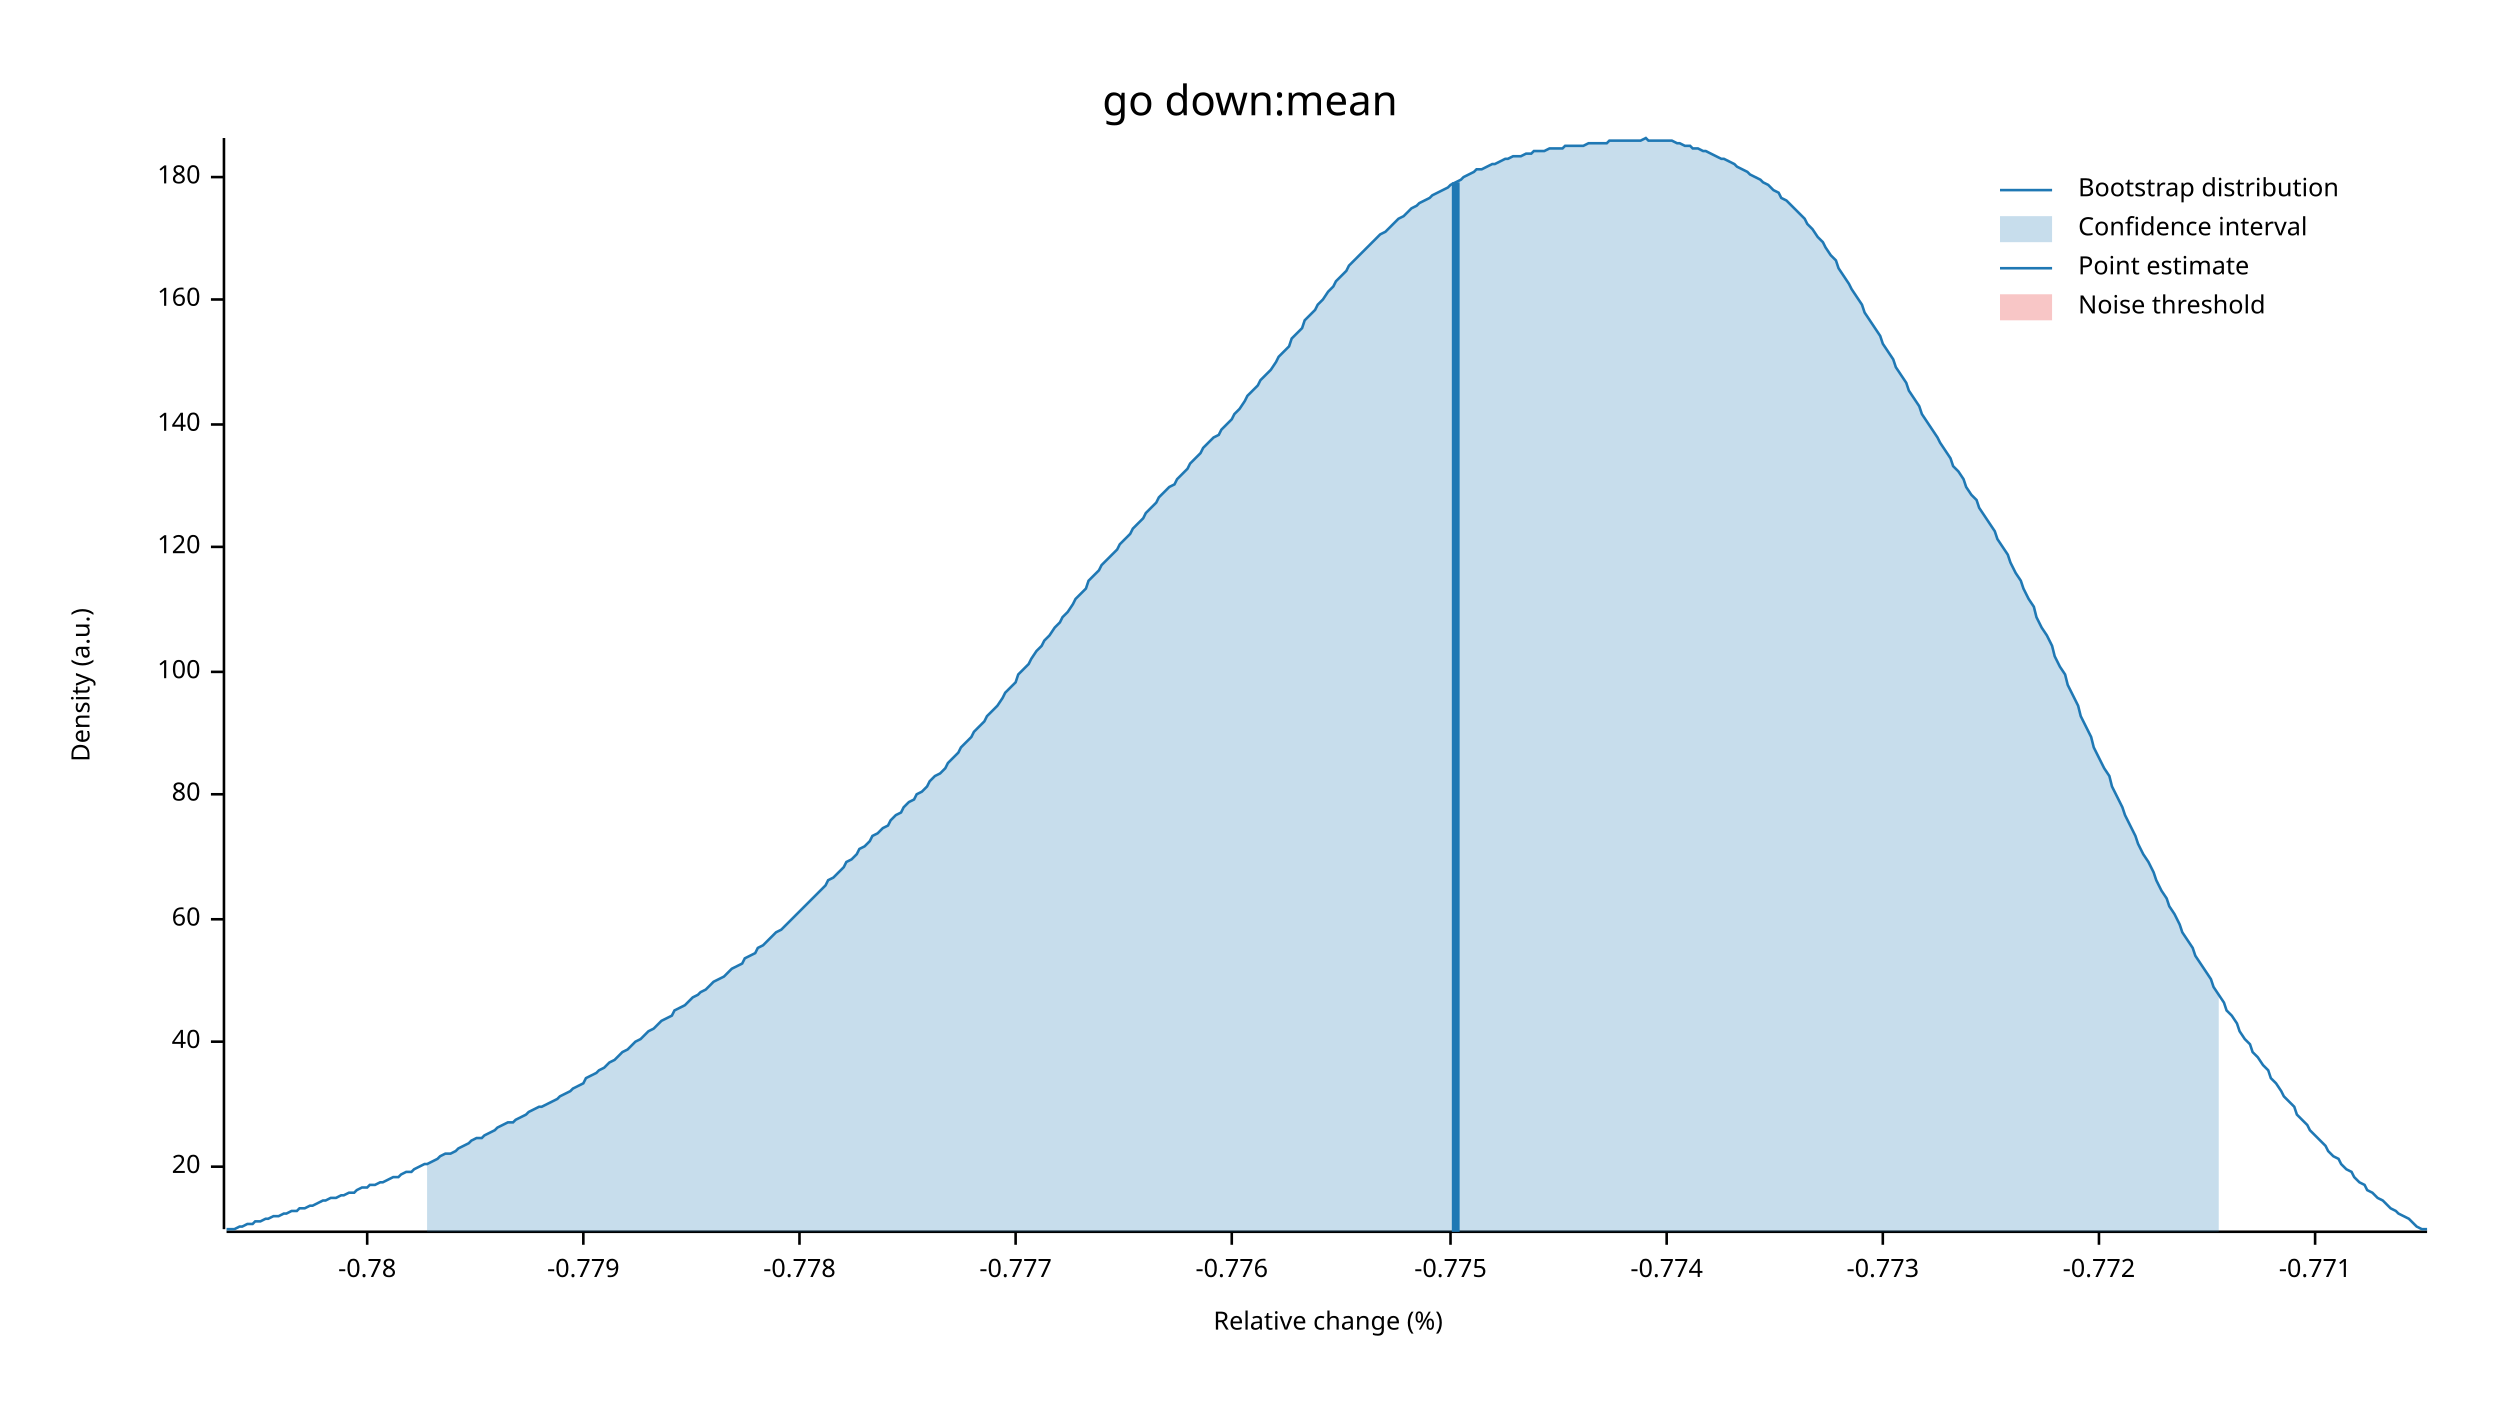
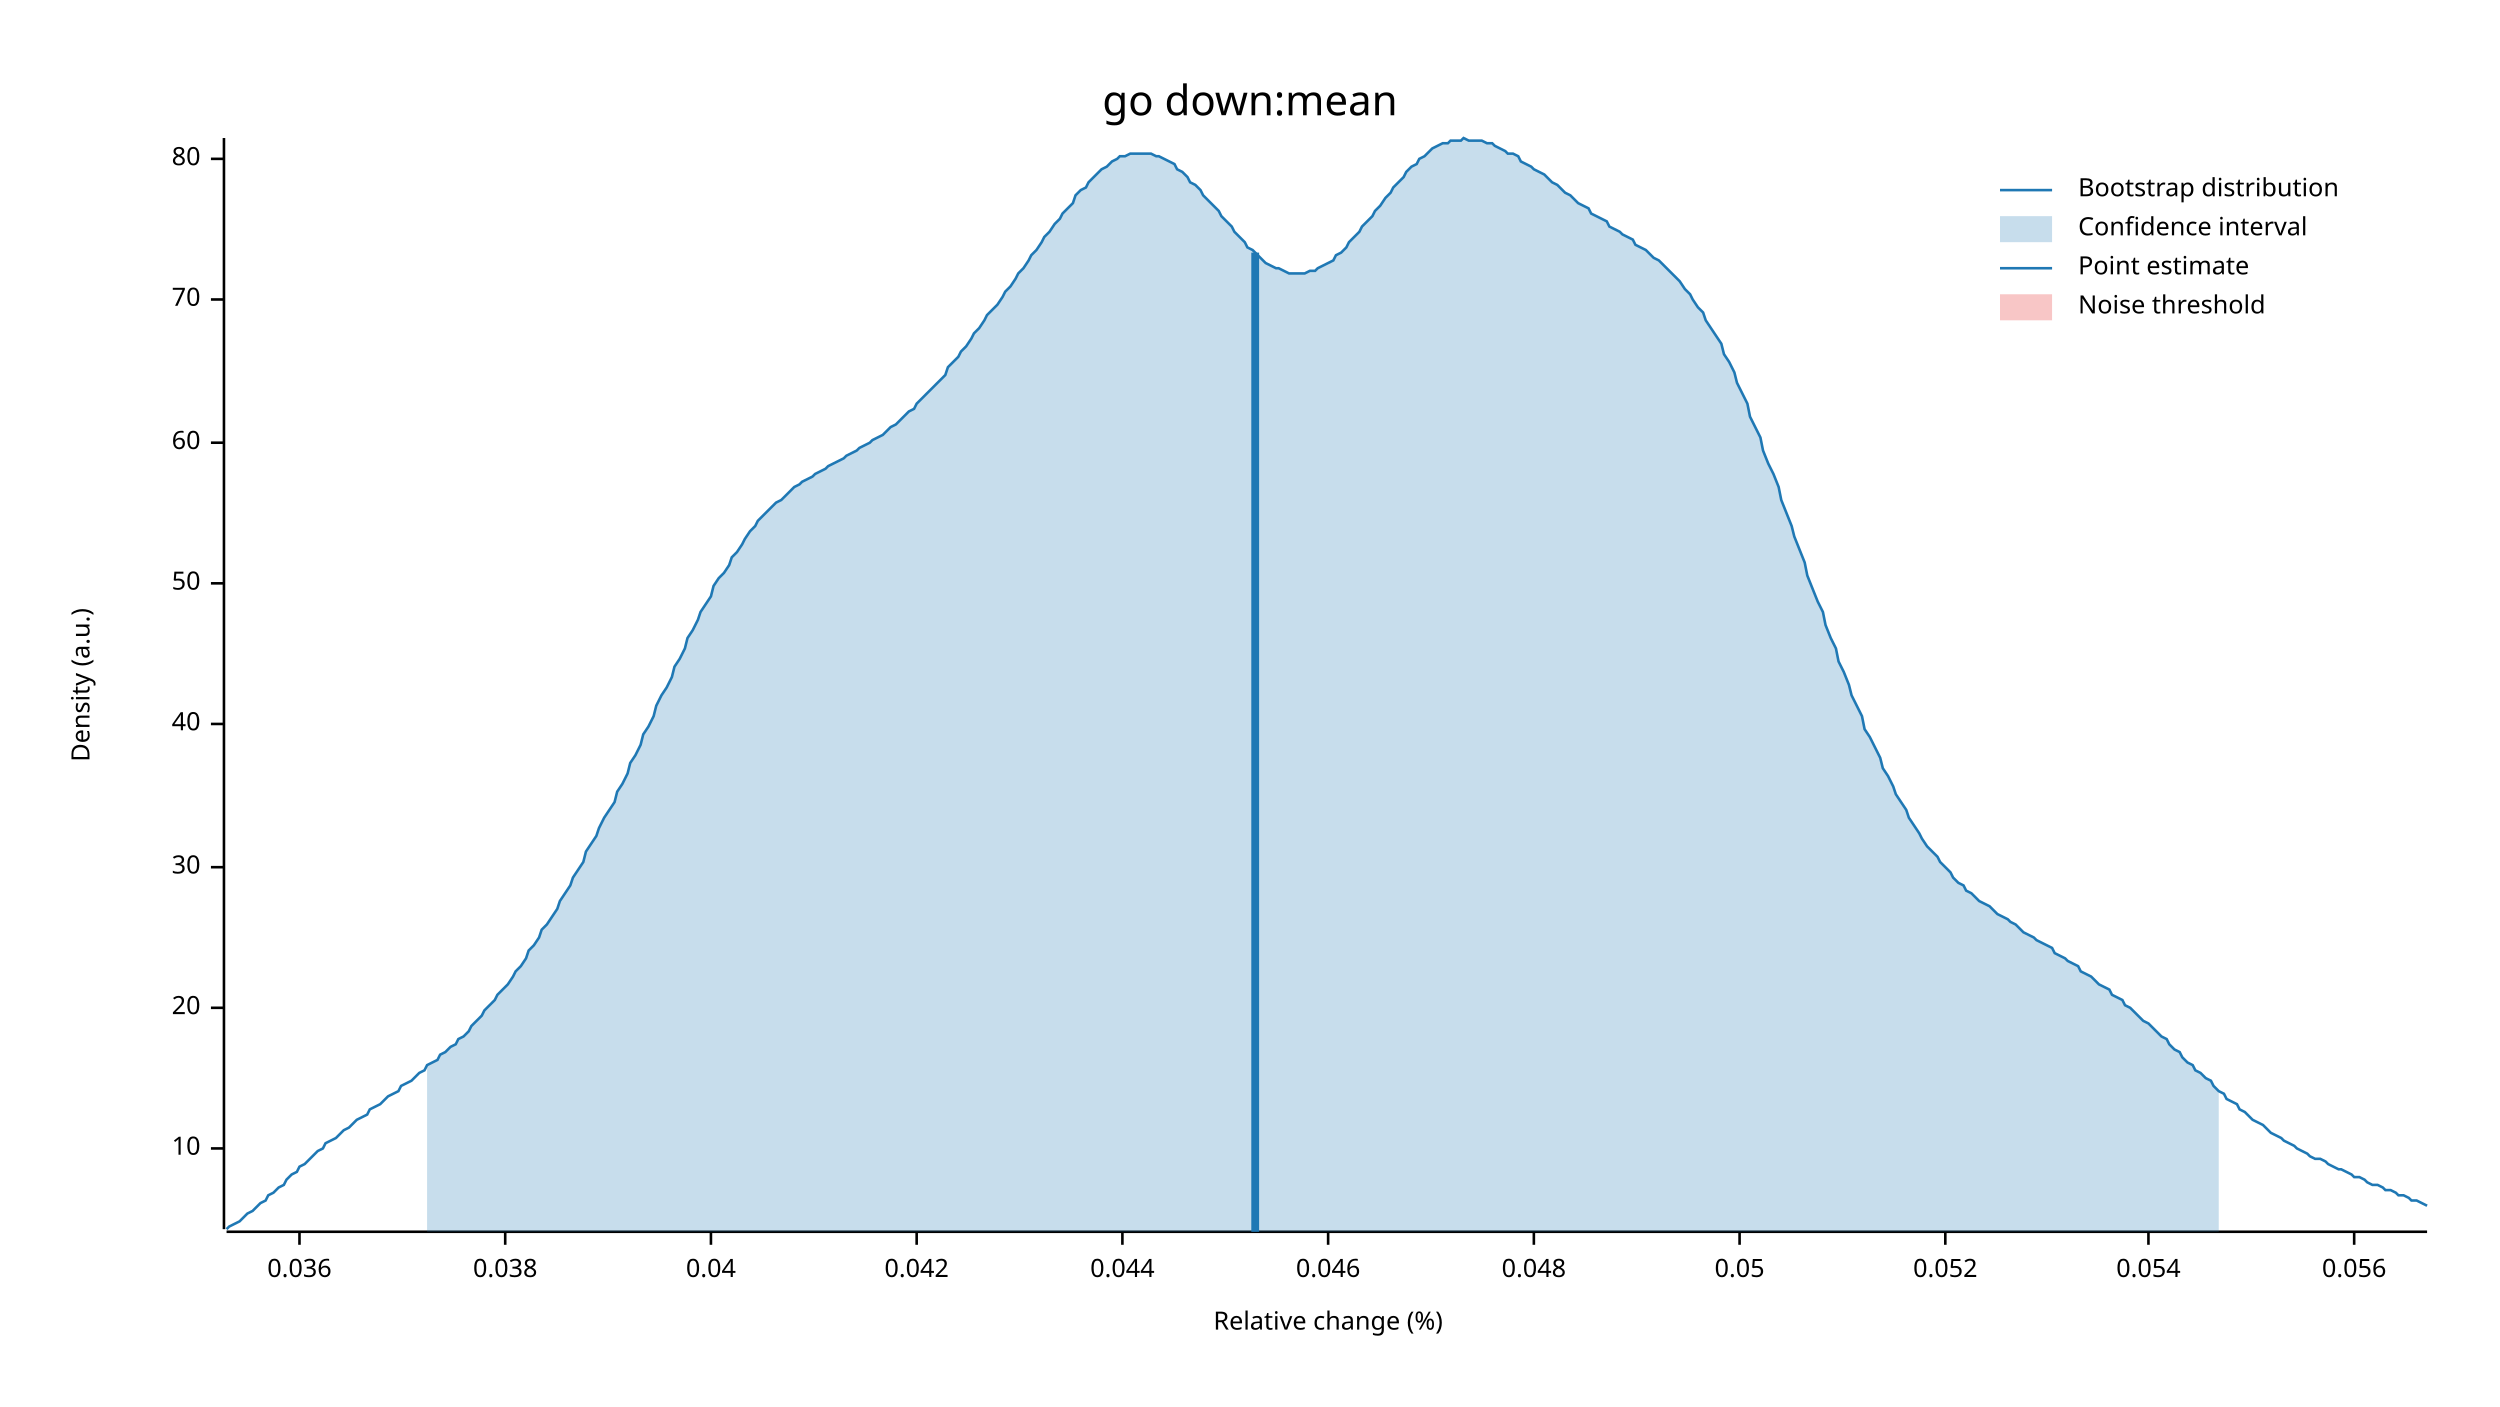
<svg xmlns="http://www.w3.org/2000/svg" width="960" height="540" viewBox="0 0 960 540">
  <text x="480" y="32" dy="0.76em" text-anchor="middle" font-family="sans-serif" font-size="16.129" opacity="1" fill="#000000">
go down:mean
</text>
  <text x="27" y="263" dy="0.76em" text-anchor="middle" font-family="sans-serif" font-size="9.677" opacity="1" fill="#000000" transform="rotate(270, 27, 263)">
Density (a.u.)
</text>
  <text x="510" y="513" dy="-0.5ex" text-anchor="middle" font-family="sans-serif" font-size="9.677" opacity="1" fill="#000000">
Relative change (%)
</text>
  <polyline fill="none" opacity="1" stroke="#000000" stroke-width="1" points="86,53 86,472 " />
-   <text x="77" y="448" dy="0.5ex" text-anchor="end" font-family="sans-serif" font-size="9.677" opacity="1" fill="#000000">
+   <text x="77" y="441" dy="0.5ex" text-anchor="end" font-family="sans-serif" font-size="9.677" opacity="1" fill="#000000">
+ 10
+ </text>
+   <polyline fill="none" opacity="1" stroke="#000000" stroke-width="1" points="81,441 86,441 " />
+   <text x="77" y="387" dy="0.5ex" text-anchor="end" font-family="sans-serif" font-size="9.677" opacity="1" fill="#000000">
20
</text>
-   <polyline fill="none" opacity="1" stroke="#000000" stroke-width="1" points="81,448 86,448 " />
-   <text x="77" y="400" dy="0.5ex" text-anchor="end" font-family="sans-serif" font-size="9.677" opacity="1" fill="#000000">
+   <polyline fill="none" opacity="1" stroke="#000000" stroke-width="1" points="81,387 86,387 " />
+   <text x="77" y="333" dy="0.5ex" text-anchor="end" font-family="sans-serif" font-size="9.677" opacity="1" fill="#000000">
+ 30
+ </text>
+   <polyline fill="none" opacity="1" stroke="#000000" stroke-width="1" points="81,333 86,333 " />
+   <text x="77" y="278" dy="0.5ex" text-anchor="end" font-family="sans-serif" font-size="9.677" opacity="1" fill="#000000">
40
</text>
-   <polyline fill="none" opacity="1" stroke="#000000" stroke-width="1" points="81,400 86,400 " />
-   <text x="77" y="353" dy="0.5ex" text-anchor="end" font-family="sans-serif" font-size="9.677" opacity="1" fill="#000000">
+   <polyline fill="none" opacity="1" stroke="#000000" stroke-width="1" points="81,278 86,278 " />
+   <text x="77" y="224" dy="0.5ex" text-anchor="end" font-family="sans-serif" font-size="9.677" opacity="1" fill="#000000">
+ 50
+ </text>
+   <polyline fill="none" opacity="1" stroke="#000000" stroke-width="1" points="81,224 86,224 " />
+   <text x="77" y="170" dy="0.5ex" text-anchor="end" font-family="sans-serif" font-size="9.677" opacity="1" fill="#000000">
60
</text>
-   <polyline fill="none" opacity="1" stroke="#000000" stroke-width="1" points="81,353 86,353 " />
-   <text x="77" y="305" dy="0.5ex" text-anchor="end" font-family="sans-serif" font-size="9.677" opacity="1" fill="#000000">
+   <polyline fill="none" opacity="1" stroke="#000000" stroke-width="1" points="81,170 86,170 " />
+   <text x="77" y="115" dy="0.5ex" text-anchor="end" font-family="sans-serif" font-size="9.677" opacity="1" fill="#000000">
+ 70
+ </text>
+   <polyline fill="none" opacity="1" stroke="#000000" stroke-width="1" points="81,115 86,115 " />
+   <text x="77" y="61" dy="0.5ex" text-anchor="end" font-family="sans-serif" font-size="9.677" opacity="1" fill="#000000">
80
</text>
-   <polyline fill="none" opacity="1" stroke="#000000" stroke-width="1" points="81,305 86,305 " />
-   <text x="77" y="258" dy="0.5ex" text-anchor="end" font-family="sans-serif" font-size="9.677" opacity="1" fill="#000000">
- 100
+   <polyline fill="none" opacity="1" stroke="#000000" stroke-width="1" points="81,61 86,61 " />
+   <polyline fill="none" opacity="1" stroke="#000000" stroke-width="1" points="87,473 932,473 " />
+   <text x="115" y="483" dy="0.76em" text-anchor="middle" font-family="sans-serif" font-size="9.677" opacity="1" fill="#000000">
+ 0.036
</text>
-   <polyline fill="none" opacity="1" stroke="#000000" stroke-width="1" points="81,258 86,258 " />
-   <text x="77" y="210" dy="0.5ex" text-anchor="end" font-family="sans-serif" font-size="9.677" opacity="1" fill="#000000">
- 120
+   <polyline fill="none" opacity="1" stroke="#000000" stroke-width="1" points="115,473 115,478 " />
+   <text x="194" y="483" dy="0.76em" text-anchor="middle" font-family="sans-serif" font-size="9.677" opacity="1" fill="#000000">
+ 0.038
</text>
-   <polyline fill="none" opacity="1" stroke="#000000" stroke-width="1" points="81,210 86,210 " />
-   <text x="77" y="163" dy="0.5ex" text-anchor="end" font-family="sans-serif" font-size="9.677" opacity="1" fill="#000000">
- 140
+   <polyline fill="none" opacity="1" stroke="#000000" stroke-width="1" points="194,473 194,478 " />
+   <text x="273" y="483" dy="0.76em" text-anchor="middle" font-family="sans-serif" font-size="9.677" opacity="1" fill="#000000">
+ 0.04
</text>
-   <polyline fill="none" opacity="1" stroke="#000000" stroke-width="1" points="81,163 86,163 " />
-   <text x="77" y="115" dy="0.5ex" text-anchor="end" font-family="sans-serif" font-size="9.677" opacity="1" fill="#000000">
- 160
+   <polyline fill="none" opacity="1" stroke="#000000" stroke-width="1" points="273,473 273,478 " />
+   <text x="352" y="483" dy="0.76em" text-anchor="middle" font-family="sans-serif" font-size="9.677" opacity="1" fill="#000000">
+ 0.042
</text>
-   <polyline fill="none" opacity="1" stroke="#000000" stroke-width="1" points="81,115 86,115 " />
-   <text x="77" y="68" dy="0.5ex" text-anchor="end" font-family="sans-serif" font-size="9.677" opacity="1" fill="#000000">
- 180
+   <polyline fill="none" opacity="1" stroke="#000000" stroke-width="1" points="352,473 352,478 " />
+   <text x="431" y="483" dy="0.76em" text-anchor="middle" font-family="sans-serif" font-size="9.677" opacity="1" fill="#000000">
+ 0.044
</text>
-   <polyline fill="none" opacity="1" stroke="#000000" stroke-width="1" points="81,68 86,68 " />
-   <polyline fill="none" opacity="1" stroke="#000000" stroke-width="1" points="87,473 932,473 " />
-   <text x="141" y="483" dy="0.76em" text-anchor="middle" font-family="sans-serif" font-size="9.677" opacity="1" fill="#000000">
- -0.78
+   <polyline fill="none" opacity="1" stroke="#000000" stroke-width="1" points="431,473 431,478 " />
+   <text x="510" y="483" dy="0.76em" text-anchor="middle" font-family="sans-serif" font-size="9.677" opacity="1" fill="#000000">
+ 0.046
</text>
-   <polyline fill="none" opacity="1" stroke="#000000" stroke-width="1" points="141,473 141,478 " />
-   <text x="224" y="483" dy="0.76em" text-anchor="middle" font-family="sans-serif" font-size="9.677" opacity="1" fill="#000000">
- -0.779
+   <polyline fill="none" opacity="1" stroke="#000000" stroke-width="1" points="510,473 510,478 " />
+   <text x="589" y="483" dy="0.76em" text-anchor="middle" font-family="sans-serif" font-size="9.677" opacity="1" fill="#000000">
+ 0.048
</text>
-   <polyline fill="none" opacity="1" stroke="#000000" stroke-width="1" points="224,473 224,478 " />
-   <text x="307" y="483" dy="0.76em" text-anchor="middle" font-family="sans-serif" font-size="9.677" opacity="1" fill="#000000">
- -0.778
+   <polyline fill="none" opacity="1" stroke="#000000" stroke-width="1" points="589,473 589,478 " />
+   <text x="668" y="483" dy="0.76em" text-anchor="middle" font-family="sans-serif" font-size="9.677" opacity="1" fill="#000000">
+ 0.05
</text>
-   <polyline fill="none" opacity="1" stroke="#000000" stroke-width="1" points="307,473 307,478 " />
-   <text x="390" y="483" dy="0.76em" text-anchor="middle" font-family="sans-serif" font-size="9.677" opacity="1" fill="#000000">
- -0.777
+   <polyline fill="none" opacity="1" stroke="#000000" stroke-width="1" points="668,473 668,478 " />
+   <text x="747" y="483" dy="0.76em" text-anchor="middle" font-family="sans-serif" font-size="9.677" opacity="1" fill="#000000">
+ 0.052
</text>
-   <polyline fill="none" opacity="1" stroke="#000000" stroke-width="1" points="390,473 390,478 " />
-   <text x="473" y="483" dy="0.76em" text-anchor="middle" font-family="sans-serif" font-size="9.677" opacity="1" fill="#000000">
- -0.776
+   <polyline fill="none" opacity="1" stroke="#000000" stroke-width="1" points="747,473 747,478 " />
+   <text x="825" y="483" dy="0.76em" text-anchor="middle" font-family="sans-serif" font-size="9.677" opacity="1" fill="#000000">
+ 0.054
</text>
-   <polyline fill="none" opacity="1" stroke="#000000" stroke-width="1" points="473,473 473,478 " />
-   <text x="557" y="483" dy="0.76em" text-anchor="middle" font-family="sans-serif" font-size="9.677" opacity="1" fill="#000000">
- -0.775
+   <polyline fill="none" opacity="1" stroke="#000000" stroke-width="1" points="825,473 825,478 " />
+   <text x="904" y="483" dy="0.76em" text-anchor="middle" font-family="sans-serif" font-size="9.677" opacity="1" fill="#000000">
+ 0.056
</text>
-   <polyline fill="none" opacity="1" stroke="#000000" stroke-width="1" points="557,473 557,478 " />
-   <text x="640" y="483" dy="0.76em" text-anchor="middle" font-family="sans-serif" font-size="9.677" opacity="1" fill="#000000">
- -0.774
- </text>
-   <polyline fill="none" opacity="1" stroke="#000000" stroke-width="1" points="640,473 640,478 " />
-   <text x="723" y="483" dy="0.76em" text-anchor="middle" font-family="sans-serif" font-size="9.677" opacity="1" fill="#000000">
- -0.773
- </text>
-   <polyline fill="none" opacity="1" stroke="#000000" stroke-width="1" points="723,473 723,478 " />
-   <text x="806" y="483" dy="0.76em" text-anchor="middle" font-family="sans-serif" font-size="9.677" opacity="1" fill="#000000">
- -0.772
- </text>
-   <polyline fill="none" opacity="1" stroke="#000000" stroke-width="1" points="806,473 806,478 " />
-   <text x="889" y="483" dy="0.76em" text-anchor="middle" font-family="sans-serif" font-size="9.677" opacity="1" fill="#000000">
- -0.771
- </text>
-   <polyline fill="none" opacity="1" stroke="#000000" stroke-width="1" points="889,473 889,478 " />
-   <polyline fill="none" opacity="1" stroke="#1F78B4" stroke-width="1" points="87,472 88,472 90,472 92,471 93,471 95,470 97,470 98,469 100,469 102,468 103,468 105,467 107,467 109,466 110,466 112,465 114,465 115,464 117,464 119,463 120,463 122,462 124,461 125,461 127,460 129,460 131,459 132,459 134,458 136,458 137,457 139,456 141,456 142,455 144,455 146,454 147,454 149,453 151,452 153,452 154,451 156,450 158,450 159,449 161,448 163,447 164,447 166,446 168,445 169,444 171,443 173,443 175,442 176,441 178,440 180,439 181,438 183,437 185,437 186,436 188,435 190,434 191,433 193,432 195,431 197,431 198,430 200,429 202,428 203,427 205,426 207,425 208,425 210,424 212,423 214,422 215,421 217,420 219,419 220,418 222,417 224,416 225,414 227,413 229,412 230,411 232,410 234,408 236,407 237,406 239,404 241,403 242,402 244,400 246,399 247,398 249,396 251,395 252,394 254,392 256,391 258,390 259,388 261,387 263,386 264,385 266,383 268,382 269,381 271,380 273,378 274,377 276,376 278,375 280,373 281,372 283,371 285,370 286,368 288,367 290,366 291,364 293,363 295,361 296,360 298,358 300,357 302,355 303,354 305,352 307,350 308,349 310,347 312,345 313,344 315,342 317,340 318,338 320,337 322,335 324,333 325,331 327,330 329,328 330,326 332,325 334,323 335,321 337,320 339,318 341,317 342,315 344,313 346,312 347,310 349,308 351,307 352,305 354,304 356,302 357,300 359,298 361,297 363,295 364,293 366,291 368,289 369,287 371,285 373,283 374,281 376,279 378,277 379,275 381,273 383,271 385,268 386,266 388,264 390,262 391,259 393,257 395,255 396,253 398,250 400,248 401,246 403,244 405,241 407,239 408,237 410,235 412,232 413,230 415,228 417,226 418,223 420,221 422,219 423,217 425,215 427,213 429,211 430,209 432,207 434,205 435,203 437,201 439,199 440,197 442,195 444,193 445,191 447,189 449,187 451,186 452,184 454,182 456,180 457,178 459,176 461,174 462,172 464,170 466,168 468,167 469,165 471,163 473,161 474,159 476,157 478,154 479,152 481,150 483,148 484,146 486,144 488,142 490,139 491,137 493,135 495,133 496,130 498,128 500,126 501,123 503,121 505,119 506,117 508,115 510,112 512,110 513,108 515,106 517,104 518,102 520,100 522,98 523,97 525,95 527,93 528,92 530,90 532,89 534,87 535,86 537,84 539,83 540,82 542,80 544,79 545,78 547,77 549,76 550,75 552,74 554,73 556,72 557,71 559,70 561,69 562,68 564,67 566,66 567,65 569,65 571,64 573,63 574,63 576,62 578,61 579,61 581,60 583,60 584,60 586,59 588,59 589,58 591,58 593,58 595,57 596,57 598,57 600,57 601,56 603,56 605,56 606,56 608,56 610,55 611,55 613,55 615,55 617,55 618,54 620,54 622,54 623,54 625,54 627,54 628,54 630,54 632,53 633,54 635,54 637,54 639,54 640,54 642,54 644,55 645,55 647,56 649,56 650,57 652,57 654,58 655,58 657,59 659,60 661,61 662,61 664,62 666,63 667,64 669,65 671,66 672,67 674,68 676,69 677,70 679,71 681,73 683,74 684,76 686,77 688,79 689,80 691,82 693,84 694,86 696,88 698,91 700,93 701,95 703,98 705,100 706,103 708,106 710,109 711,111 713,114 715,117 716,120 718,123 720,126 722,129 723,132 725,135 727,138 728,141 730,144 732,147 733,150 735,153 737,156 738,159 740,162 742,165 744,168 745,170 747,173 749,176 750,179 752,181 754,184 755,187 757,190 759,192 760,195 762,198 764,201 766,204 767,207 769,210 771,213 772,216 774,220 776,223 777,226 779,230 781,233 782,237 784,241 786,244 788,248 789,252 791,256 793,259 794,263 796,267 798,271 799,275 801,279 803,283 804,287 806,291 808,295 810,298 811,302 813,306 815,310 816,313 818,317 820,321 821,324 823,328 825,331 827,335 828,338 830,342 832,345 833,348 835,351 837,355 838,358 840,361 842,364 843,367 845,370 847,373 849,376 850,379 852,382 854,385 855,388 857,390 859,393 860,396 862,399 864,401 865,404 867,406 869,409 871,411 872,414 874,416 876,419 877,421 879,423 881,425 882,428 884,430 886,432 887,434 889,436 891,438 893,440 894,442 896,444 898,445 899,447 901,449 903,450 904,452 906,454 908,455 909,457 911,458 913,460 915,461 916,462 918,464 920,465 921,466 923,467 925,468 926,469 928,471 930,472 932,472 " />
-   <polygon opacity="0.25" fill="#1F78B4" points="164,447 166,446 168,445 169,444 171,443 173,443 175,442 176,441 178,440 180,439 181,438 183,437 185,437 186,436 188,435 190,434 191,433 193,432 195,431 197,431 198,430 200,429 202,428 203,427 205,426 207,425 208,425 210,424 212,423 214,422 215,421 217,420 219,419 220,418 222,417 224,416 225,414 227,413 229,412 230,411 232,410 234,408 236,407 237,406 239,404 241,403 242,402 244,400 246,399 247,398 249,396 251,395 252,394 254,392 256,391 258,390 259,388 261,387 263,386 264,385 266,383 268,382 269,381 271,380 273,378 274,377 276,376 278,375 280,373 281,372 283,371 285,370 286,368 288,367 290,366 291,364 293,363 295,361 296,360 298,358 300,357 302,355 303,354 305,352 307,350 308,349 310,347 312,345 313,344 315,342 317,340 318,338 320,337 322,335 324,333 325,331 327,330 329,328 330,326 332,325 334,323 335,321 337,320 339,318 341,317 342,315 344,313 346,312 347,310 349,308 351,307 352,305 354,304 356,302 357,300 359,298 361,297 363,295 364,293 366,291 368,289 369,287 371,285 373,283 374,281 376,279 378,277 379,275 381,273 383,271 385,268 386,266 388,264 390,262 391,259 393,257 395,255 396,253 398,250 400,248 401,246 403,244 405,241 407,239 408,237 410,235 412,232 413,230 415,228 417,226 418,223 420,221 422,219 423,217 425,215 427,213 429,211 430,209 432,207 434,205 435,203 437,201 439,199 440,197 442,195 444,193 445,191 447,189 449,187 451,186 452,184 454,182 456,180 457,178 459,176 461,174 462,172 464,170 466,168 468,167 469,165 471,163 473,161 474,159 476,157 478,154 479,152 481,150 483,148 484,146 486,144 488,142 490,139 491,137 493,135 495,133 496,130 498,128 500,126 501,123 503,121 505,119 506,117 508,115 510,112 512,110 513,108 515,106 517,104 518,102 520,100 522,98 523,97 525,95 527,93 528,92 530,90 532,89 534,87 535,86 537,84 539,83 540,82 542,80 544,79 545,78 547,77 549,76 550,75 552,74 554,73 556,72 557,71 559,70 561,69 562,68 564,67 566,66 567,65 569,65 571,64 573,63 574,63 576,62 578,61 579,61 581,60 583,60 584,60 586,59 588,59 589,58 591,58 593,58 595,57 596,57 598,57 600,57 601,56 603,56 605,56 606,56 608,56 610,55 611,55 613,55 615,55 617,55 618,54 620,54 622,54 623,54 625,54 627,54 628,54 630,54 632,53 633,54 635,54 637,54 639,54 640,54 642,54 644,55 645,55 647,56 649,56 650,57 652,57 654,58 655,58 657,59 659,60 661,61 662,61 664,62 666,63 667,64 669,65 671,66 672,67 674,68 676,69 677,70 679,71 681,73 683,74 684,76 686,77 688,79 689,80 691,82 693,84 694,86 696,88 698,91 700,93 701,95 703,98 705,100 706,103 708,106 710,109 711,111 713,114 715,117 716,120 718,123 720,126 722,129 723,132 725,135 727,138 728,141 730,144 732,147 733,150 735,153 737,156 738,159 740,162 742,165 744,168 745,170 747,173 749,176 750,179 752,181 754,184 755,187 757,190 759,192 760,195 762,198 764,201 766,204 767,207 769,210 771,213 772,216 774,220 776,223 777,226 779,230 781,233 782,237 784,241 786,244 788,248 789,252 791,256 793,259 794,263 796,267 798,271 799,275 801,279 803,283 804,287 806,291 808,295 810,298 811,302 813,306 815,310 816,313 818,317 820,321 821,324 823,328 825,331 827,335 828,338 830,342 832,345 833,348 835,351 837,355 838,358 840,361 842,364 843,367 845,370 847,373 849,376 850,379 852,382 852,473 164,473 " />
-   <polyline fill="none" opacity="1" stroke="#1F78B4" stroke-width="3" points="559,473 559,70 " />
+   <polyline fill="none" opacity="1" stroke="#000000" stroke-width="1" points="904,473 904,478 " />
+   <polyline fill="none" opacity="1" stroke="#1F78B4" stroke-width="1" points="87,472 88,471 90,470 92,469 93,468 95,466 97,465 98,464 100,462 102,461 103,459 105,458 107,456 109,455 110,453 112,451 114,450 115,448 117,447 119,445 120,444 122,442 124,441 125,439 127,438 129,437 131,435 132,434 134,433 136,431 137,430 139,429 141,428 142,426 144,425 146,424 147,423 149,421 151,420 153,419 154,417 156,416 158,415 159,414 161,412 163,411 164,409 166,408 168,407 169,405 171,404 173,402 175,401 176,399 178,398 180,396 181,394 183,392 185,390 186,388 188,386 190,384 191,382 193,380 195,378 197,375 198,373 200,371 202,368 203,365 205,363 207,360 208,357 210,355 212,352 214,349 215,346 217,343 219,340 220,337 222,334 224,331 225,327 227,324 229,321 230,318 232,314 234,311 236,308 237,304 239,301 241,297 242,293 244,290 246,286 247,282 249,279 251,275 252,271 254,267 256,264 258,260 259,256 261,253 263,249 264,245 266,242 268,238 269,235 271,232 273,229 274,225 276,222 278,220 280,217 281,214 283,212 285,209 286,207 288,204 290,202 291,200 293,198 295,196 296,195 298,193 300,192 302,190 303,189 305,187 307,186 308,185 310,184 312,183 313,182 315,181 317,180 318,179 320,178 322,177 324,176 325,175 327,174 329,173 330,172 332,171 334,170 335,169 337,168 339,167 341,165 342,164 344,163 346,161 347,160 349,158 351,157 352,155 354,153 356,151 357,150 359,148 361,146 363,144 364,141 366,139 368,137 369,135 371,133 373,130 374,128 376,126 378,123 379,121 381,119 383,117 385,114 386,112 388,110 390,107 391,105 393,103 395,100 396,98 398,96 400,93 401,91 403,89 405,86 407,84 408,82 410,80 412,78 413,75 415,73 417,72 418,70 420,68 422,66 423,65 425,64 427,62 429,61 430,60 432,60 434,59 435,59 437,59 439,59 440,59 442,59 444,60 445,60 447,61 449,62 451,63 452,65 454,66 456,68 457,70 459,71 461,73 462,75 464,77 466,79 468,81 469,83 471,85 473,87 474,89 476,91 478,93 479,95 481,96 483,98 484,99 486,101 488,102 490,103 491,103 493,104 495,105 496,105 498,105 500,105 501,105 503,104 505,104 506,103 508,102 510,101 512,100 513,98 515,97 517,95 518,93 520,91 522,89 523,87 525,85 527,83 528,81 530,79 532,76 534,74 535,72 537,70 539,68 540,66 542,64 544,63 545,61 547,60 549,58 550,57 552,56 554,55 556,55 557,54 559,54 561,54 562,53 564,54 566,54 567,54 569,54 571,55 573,55 574,56 576,57 578,58 579,59 581,59 583,60 584,62 586,63 588,64 589,65 591,66 593,67 595,69 596,70 598,71 600,73 601,74 603,75 605,77 606,78 608,79 610,80 611,82 613,83 615,84 617,85 618,87 620,88 622,89 623,90 625,91 627,92 628,94 630,95 632,96 633,97 635,99 637,100 639,102 640,103 642,105 644,107 645,108 647,111 649,113 650,115 652,118 654,120 655,123 657,126 659,129 661,132 662,136 664,139 666,143 667,147 669,151 671,155 672,160 674,164 676,168 677,173 679,178 681,182 683,187 684,192 686,197 688,202 689,206 691,211 693,216 694,221 696,226 698,231 700,235 701,240 703,245 705,249 706,254 708,258 710,263 711,267 713,271 715,275 716,280 718,283 720,287 722,291 723,295 725,298 727,302 728,305 730,308 732,311 733,314 735,317 737,320 738,322 740,325 742,327 744,329 745,331 747,333 749,335 750,337 752,339 754,340 755,342 757,343 759,345 760,346 762,347 764,348 766,350 767,351 769,352 771,353 772,354 774,355 776,357 777,358 779,359 781,360 782,361 784,362 786,363 788,364 789,366 791,367 793,368 794,369 796,370 798,371 799,373 801,374 803,375 804,376 806,378 808,379 810,380 811,382 813,383 815,384 816,386 818,387 820,389 821,390 823,392 825,393 827,395 828,396 830,398 832,399 833,401 835,403 837,404 838,406 840,408 842,409 843,411 845,412 847,414 849,415 850,417 852,419 854,420 855,422 857,423 859,424 860,426 862,427 864,429 865,430 867,431 869,432 871,434 872,435 874,436 876,437 877,438 879,439 881,440 882,441 884,442 886,443 887,444 889,445 891,445 893,446 894,447 896,448 898,449 899,449 901,450 903,451 904,452 906,452 908,453 909,454 911,455 913,455 915,456 916,457 918,457 920,458 921,459 923,459 925,460 926,461 928,461 930,462 932,463 " />
+   <polygon opacity="0.25" fill="#1F78B4" points="164,409 166,408 168,407 169,405 171,404 173,402 175,401 176,399 178,398 180,396 181,394 183,392 185,390 186,388 188,386 190,384 191,382 193,380 195,378 197,375 198,373 200,371 202,368 203,365 205,363 207,360 208,357 210,355 212,352 214,349 215,346 217,343 219,340 220,337 222,334 224,331 225,327 227,324 229,321 230,318 232,314 234,311 236,308 237,304 239,301 241,297 242,293 244,290 246,286 247,282 249,279 251,275 252,271 254,267 256,264 258,260 259,256 261,253 263,249 264,245 266,242 268,238 269,235 271,232 273,229 274,225 276,222 278,220 280,217 281,214 283,212 285,209 286,207 288,204 290,202 291,200 293,198 295,196 296,195 298,193 300,192 302,190 303,189 305,187 307,186 308,185 310,184 312,183 313,182 315,181 317,180 318,179 320,178 322,177 324,176 325,175 327,174 329,173 330,172 332,171 334,170 335,169 337,168 339,167 341,165 342,164 344,163 346,161 347,160 349,158 351,157 352,155 354,153 356,151 357,150 359,148 361,146 363,144 364,141 366,139 368,137 369,135 371,133 373,130 374,128 376,126 378,123 379,121 381,119 383,117 385,114 386,112 388,110 390,107 391,105 393,103 395,100 396,98 398,96 400,93 401,91 403,89 405,86 407,84 408,82 410,80 412,78 413,75 415,73 417,72 418,70 420,68 422,66 423,65 425,64 427,62 429,61 430,60 432,60 434,59 435,59 437,59 439,59 440,59 442,59 444,60 445,60 447,61 449,62 451,63 452,65 454,66 456,68 457,70 459,71 461,73 462,75 464,77 466,79 468,81 469,83 471,85 473,87 474,89 476,91 478,93 479,95 481,96 483,98 484,99 486,101 488,102 490,103 491,103 493,104 495,105 496,105 498,105 500,105 501,105 503,104 505,104 506,103 508,102 510,101 512,100 513,98 515,97 517,95 518,93 520,91 522,89 523,87 525,85 527,83 528,81 530,79 532,76 534,74 535,72 537,70 539,68 540,66 542,64 544,63 545,61 547,60 549,58 550,57 552,56 554,55 556,55 557,54 559,54 561,54 562,53 564,54 566,54 567,54 569,54 571,55 573,55 574,56 576,57 578,58 579,59 581,59 583,60 584,62 586,63 588,64 589,65 591,66 593,67 595,69 596,70 598,71 600,73 601,74 603,75 605,77 606,78 608,79 610,80 611,82 613,83 615,84 617,85 618,87 620,88 622,89 623,90 625,91 627,92 628,94 630,95 632,96 633,97 635,99 637,100 639,102 640,103 642,105 644,107 645,108 647,111 649,113 650,115 652,118 654,120 655,123 657,126 659,129 661,132 662,136 664,139 666,143 667,147 669,151 671,155 672,160 674,164 676,168 677,173 679,178 681,182 683,187 684,192 686,197 688,202 689,206 691,211 693,216 694,221 696,226 698,231 700,235 701,240 703,245 705,249 706,254 708,258 710,263 711,267 713,271 715,275 716,280 718,283 720,287 722,291 723,295 725,298 727,302 728,305 730,308 732,311 733,314 735,317 737,320 738,322 740,325 742,327 744,329 745,331 747,333 749,335 750,337 752,339 754,340 755,342 757,343 759,345 760,346 762,347 764,348 766,350 767,351 769,352 771,353 772,354 774,355 776,357 777,358 779,359 781,360 782,361 784,362 786,363 788,364 789,366 791,367 793,368 794,369 796,370 798,371 799,373 801,374 803,375 804,376 806,378 808,379 810,380 811,382 813,383 815,384 816,386 818,387 820,389 821,390 823,392 825,393 827,395 828,396 830,398 832,399 833,401 835,403 837,404 838,406 840,408 842,409 843,411 845,412 847,414 849,415 850,417 852,419 852,473 164,473 " />
+   <polyline fill="none" opacity="1" stroke="#1F78B4" stroke-width="3" points="482,473 482,97 " />
  <rect x="509" y="53" width="0" height="419" opacity="0.1" fill="#E31A1C" stroke="none" />
  <text x="798" y="68" dy="0.76em" text-anchor="start" font-family="sans-serif" font-size="9.677" opacity="1" fill="#000000">
Bootstrap distribution
</text>
  <text x="798" y="83" dy="0.76em" text-anchor="start" font-family="sans-serif" font-size="9.677" opacity="1" fill="#000000">
Confidence interval
</text>
  <text x="798" y="98" dy="0.76em" text-anchor="start" font-family="sans-serif" font-size="9.677" opacity="1" fill="#000000">
Point estimate
</text>
  <text x="798" y="113" dy="0.76em" text-anchor="start" font-family="sans-serif" font-size="9.677" opacity="1" fill="#000000">
Noise threshold
</text>
  <polyline fill="none" opacity="1" stroke="#1F78B4" stroke-width="1" points="768,73 788,73 " />
  <rect x="768" y="83" width="20" height="10" opacity="0.25" fill="#1F78B4" stroke="none" />
  <polyline fill="none" opacity="1" stroke="#1F78B4" stroke-width="1" points="768,103 788,103 " />
  <rect x="768" y="113" width="20" height="10" opacity="0.25" fill="#E31A1C" stroke="none" />
</svg>
